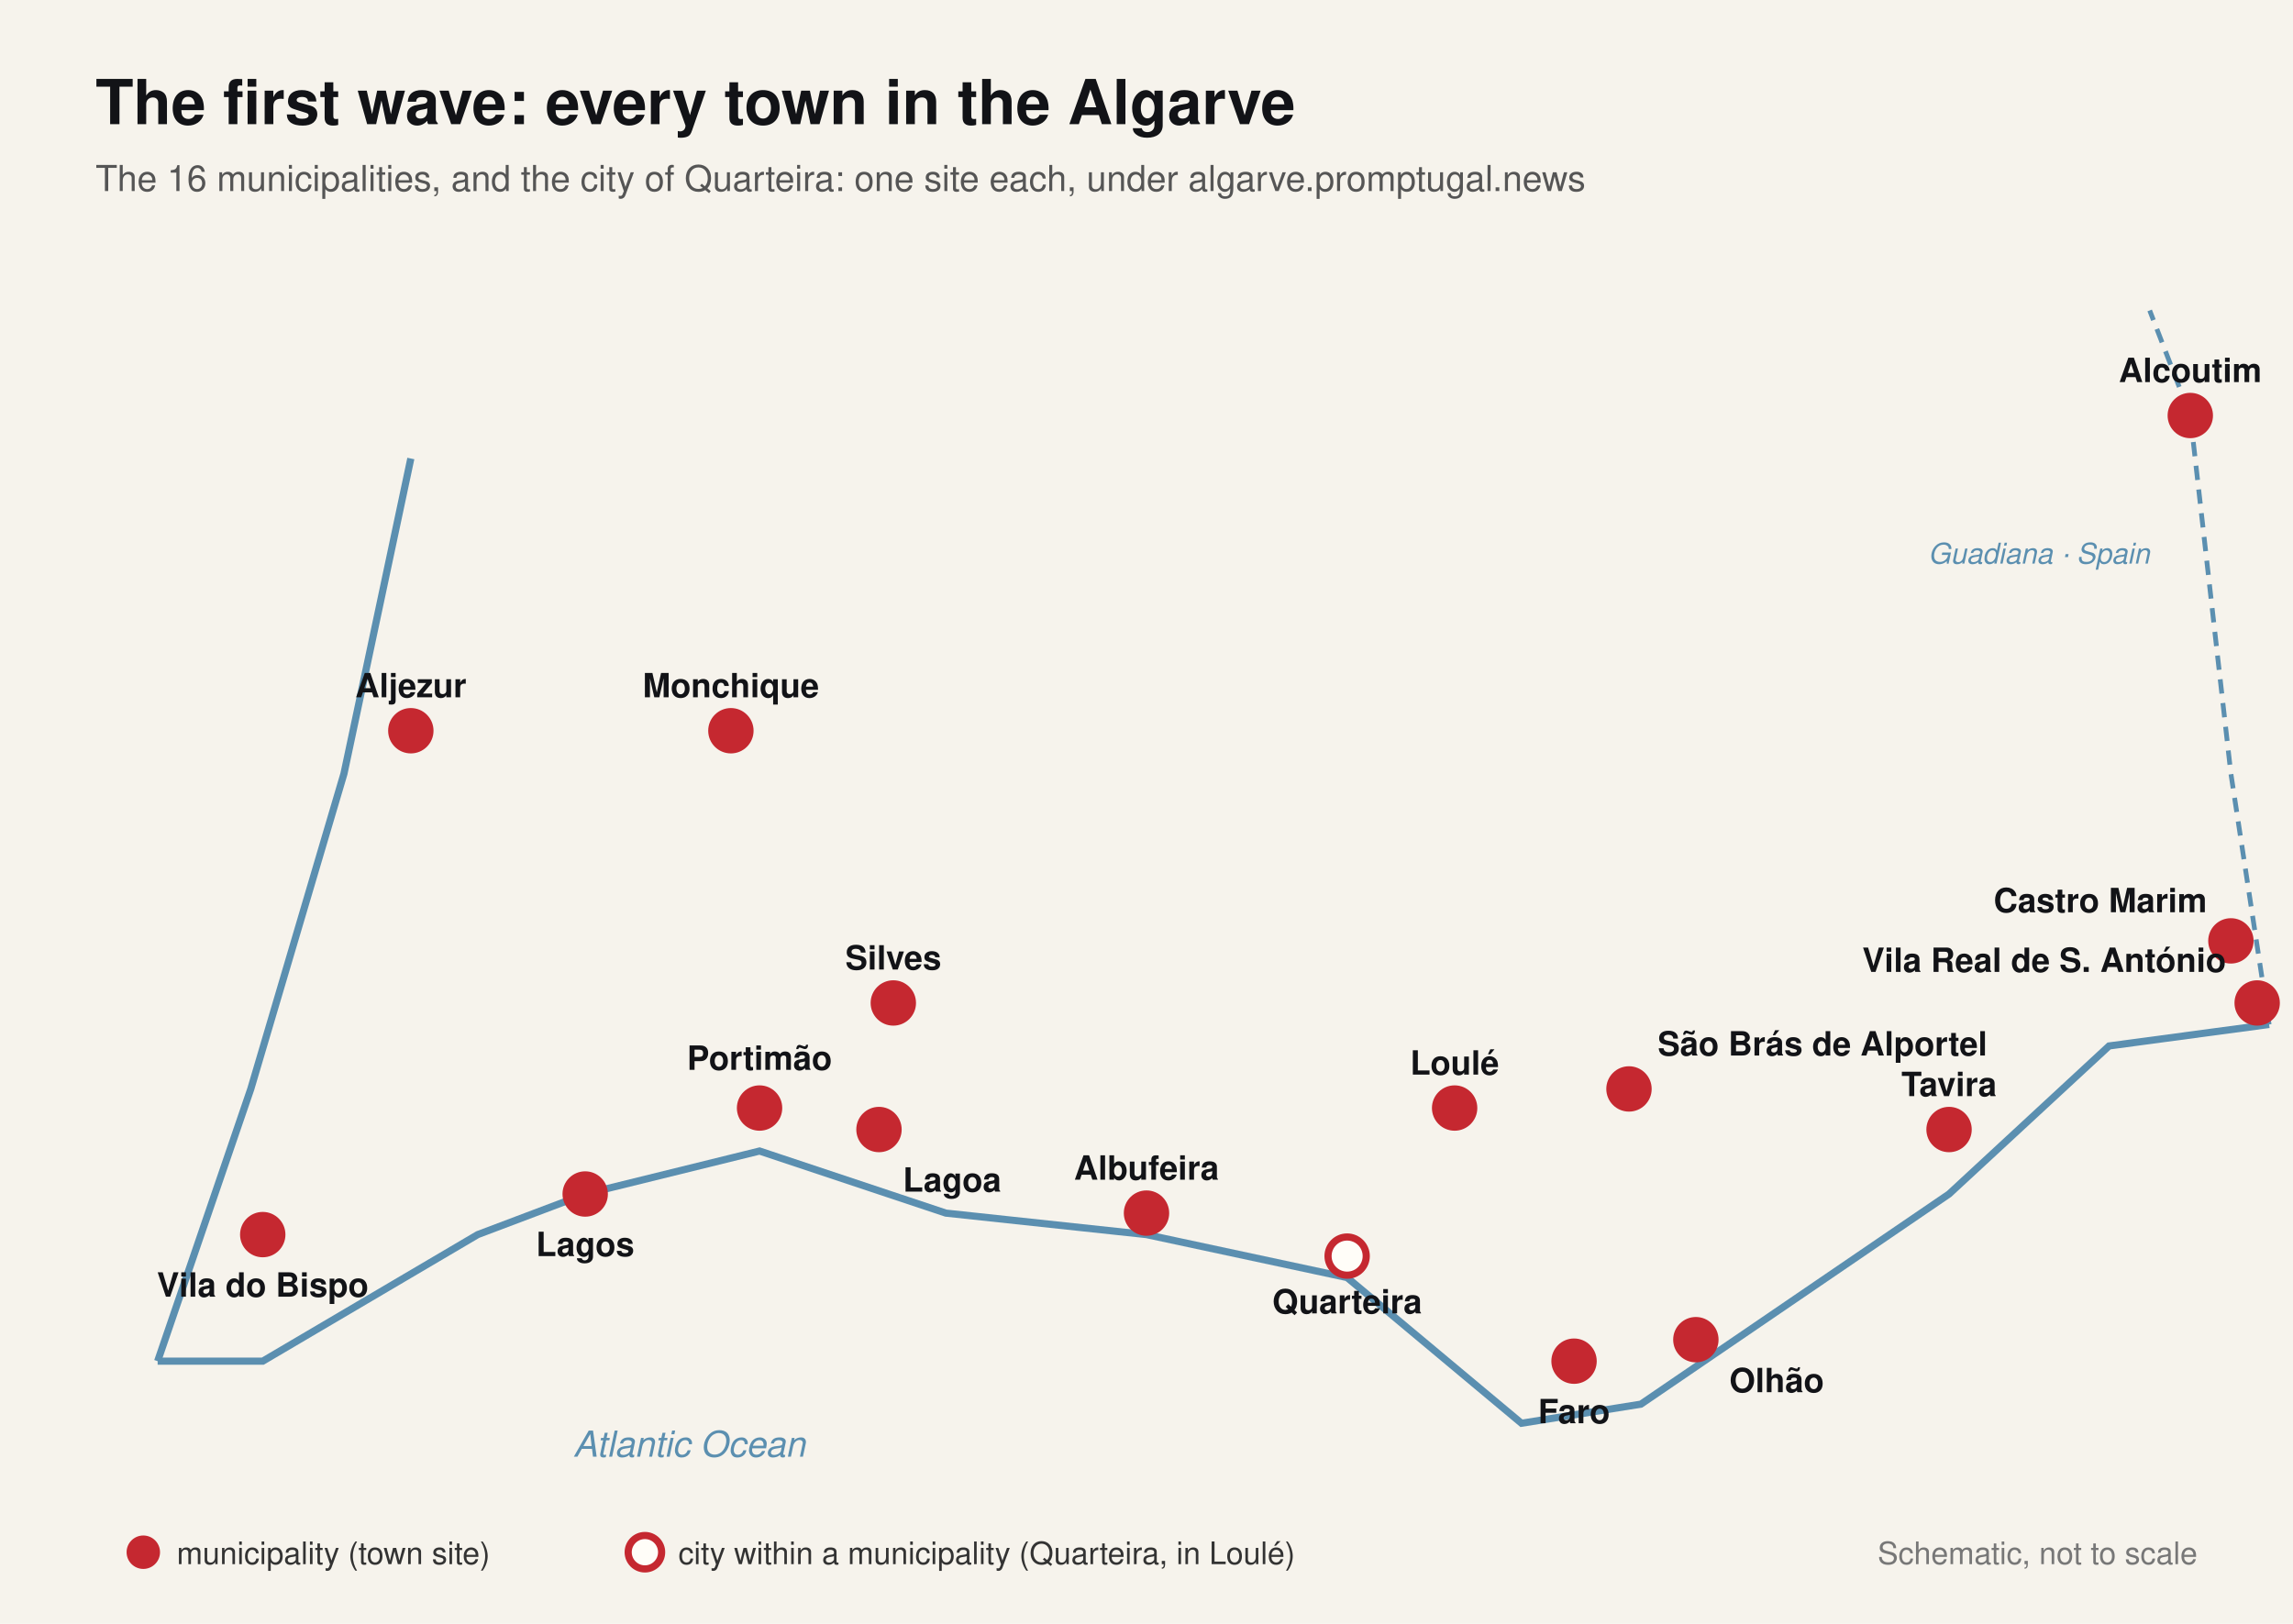
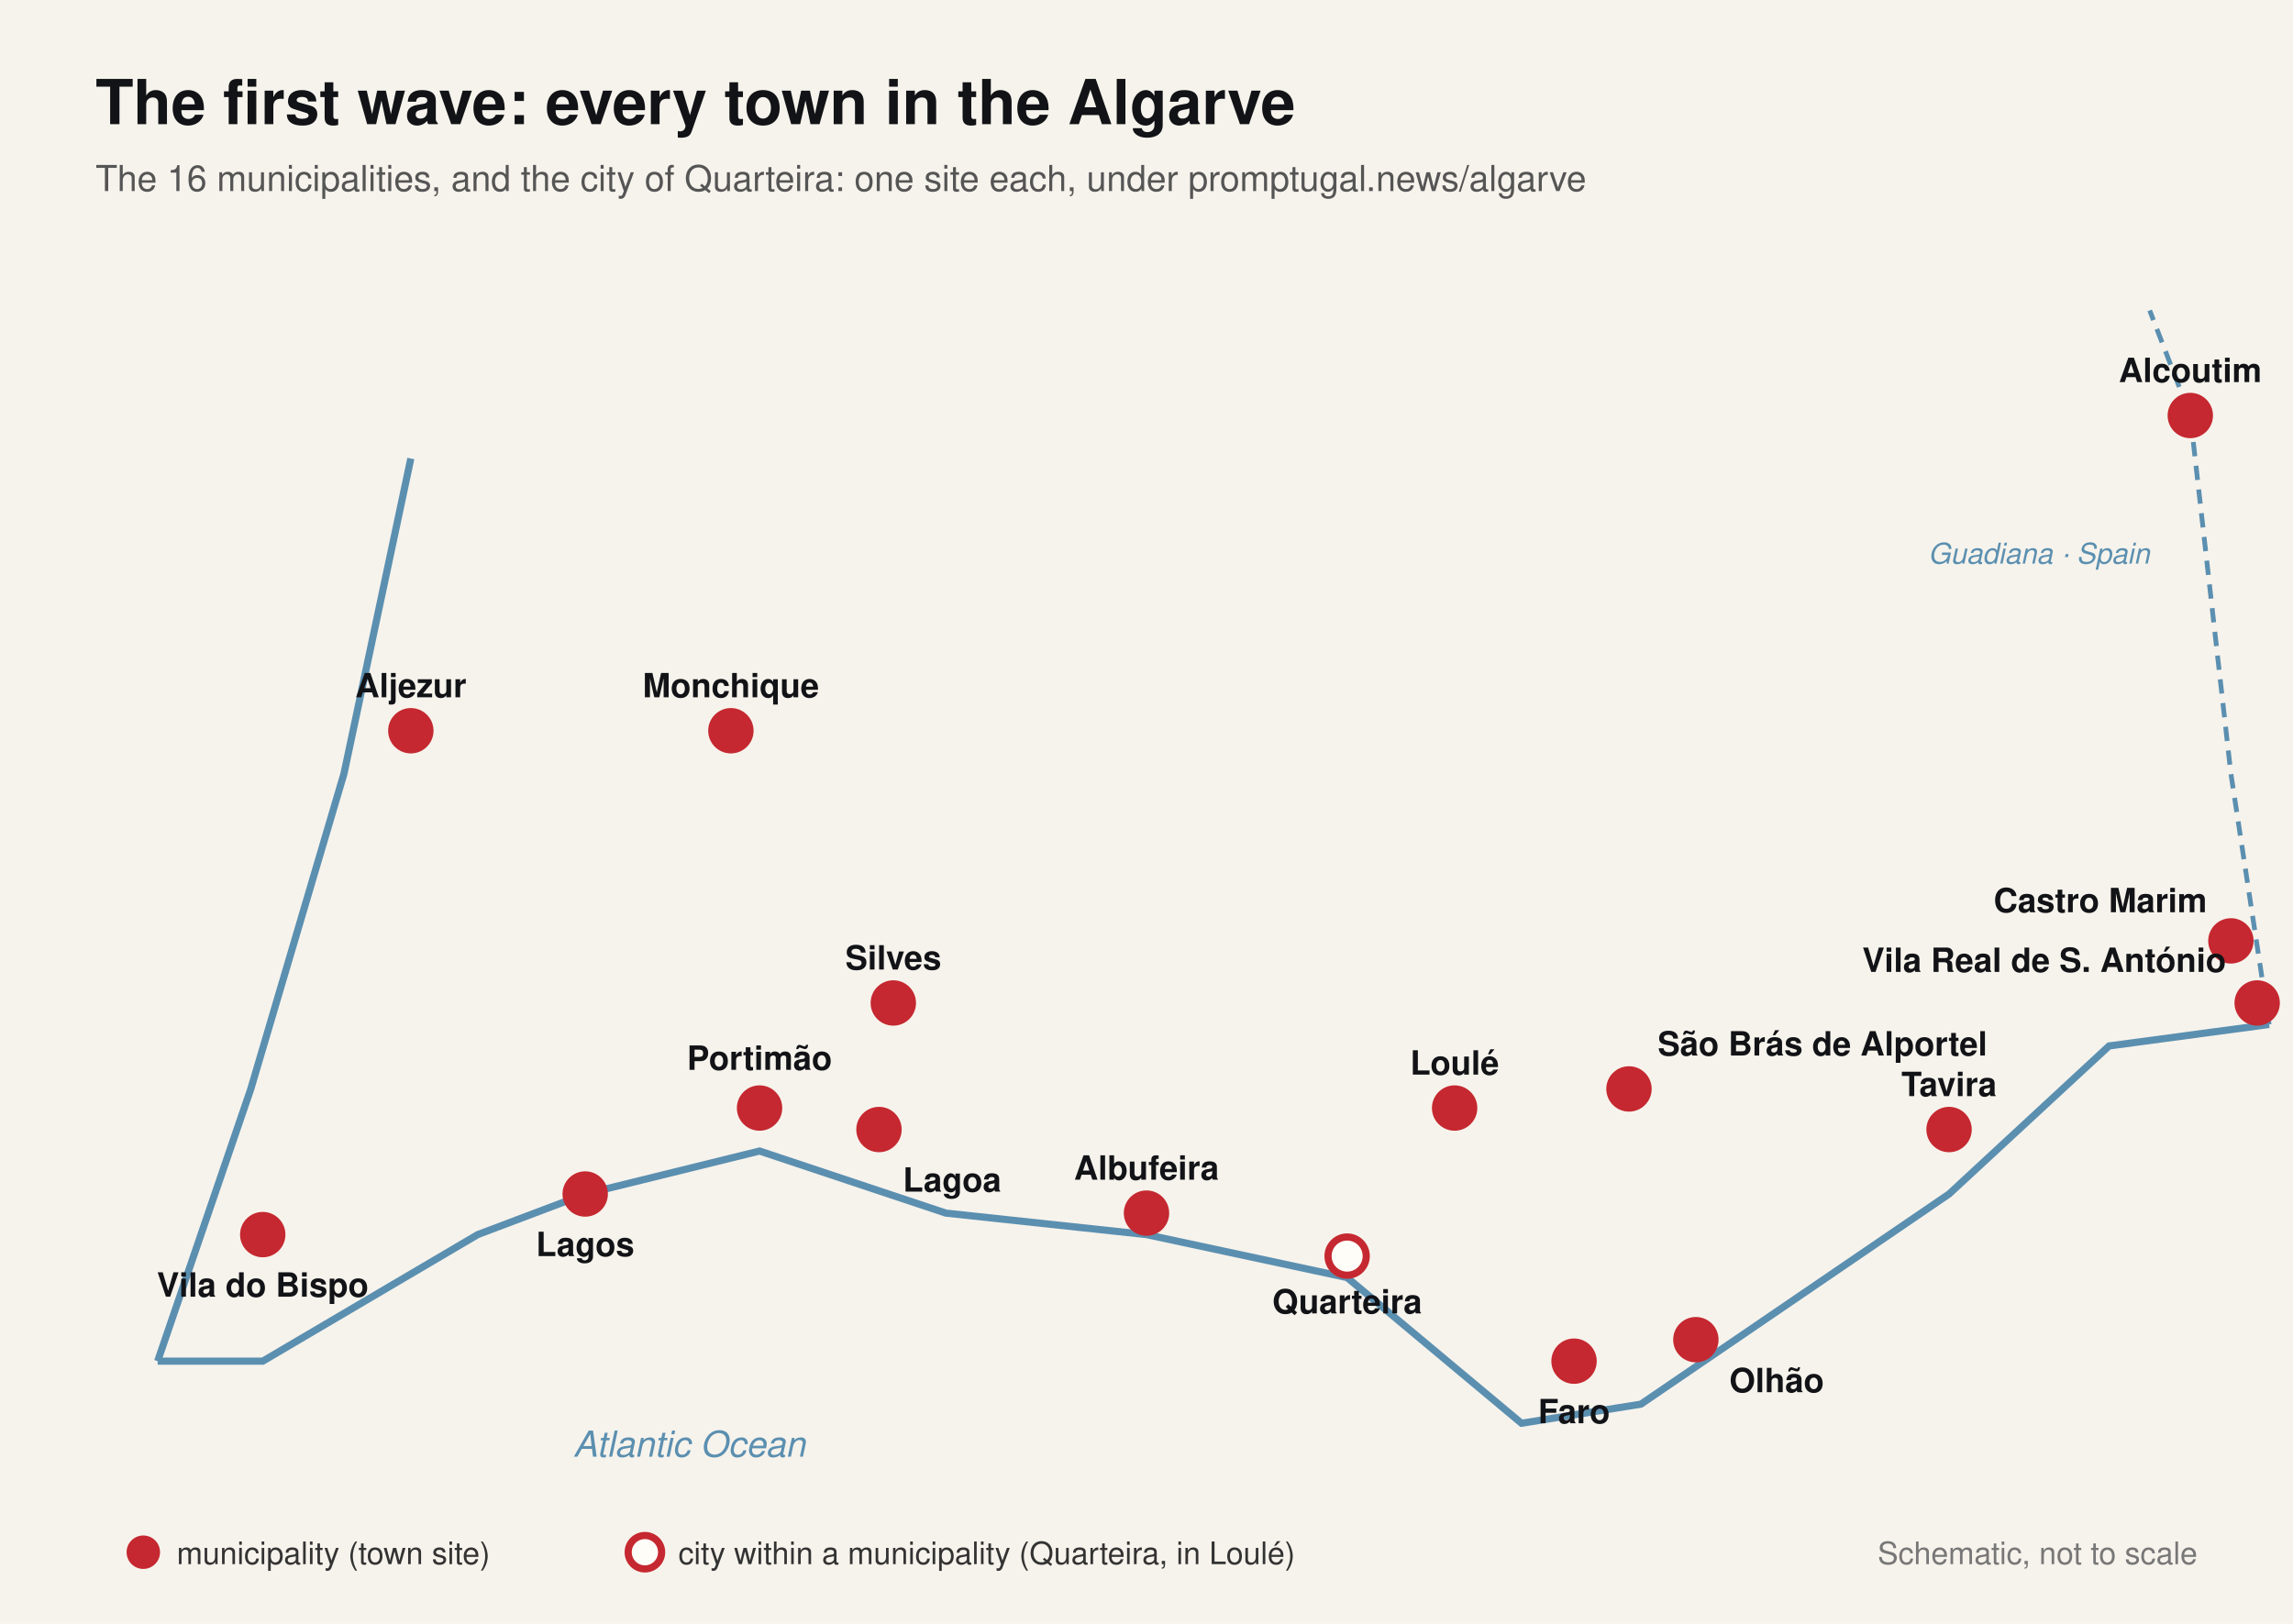
<svg xmlns="http://www.w3.org/2000/svg" viewBox="0 0 960 680" font-family="Helvetica, Arial, sans-serif">
  <rect width="960" height="680" fill="#f6f3ec" />
  <text x="40" y="52" font-size="26" font-weight="700" fill="#121317">The first wave: every town in the Algarve</text>
-   <text x="40" y="80" font-size="15" fill="#555">The 16 municipalities, and the city of Quarteira: one site each, under algarve.promptugal.news</text>
+   <text x="40" y="80" font-size="15" fill="#555">The 16 municipalities, and the city of Quarteira: one site each, under promptugal.news/algarve</text>
  <polyline points="66,570 110,570 200,517 245,500 318,482 396,508 480,517 564,535 637,596 687,588 816,500 883,438 950,429" fill="none" stroke="#5b8fb0" stroke-width="3" />
  <polyline points="66,570 105,456 144,324 172,192" fill="none" stroke="#5b8fb0" stroke-width="3" />
  <polyline points="950,429 934,324 917,174 900,130" fill="none" stroke="#5b8fb0" stroke-width="2" stroke-dasharray="6 4" />
  <text x="240" y="610" font-size="15" fill="#5b8fb0" font-style="italic">Atlantic Ocean</text>
  <text x="900" y="236" text-anchor="end" font-size="12" fill="#5b8fb0" font-style="italic">Guadiana · Spain</text>
  <circle cx="172" cy="306" r="8" fill="#c52830" stroke="#c52830" stroke-width="3" />
  <text x="172" y="292" text-anchor="middle" font-size="14" font-weight="700" fill="#121317">Aljezur</text>
  <circle cx="110" cy="517" r="8" fill="#c52830" stroke="#c52830" stroke-width="3" />
  <text x="110" y="543" text-anchor="middle" font-size="14" font-weight="700" fill="#121317">Vila do Bispo</text>
  <circle cx="245" cy="500" r="8" fill="#c52830" stroke="#c52830" stroke-width="3" />
  <text x="245" y="526" text-anchor="middle" font-size="14" font-weight="700" fill="#121317">Lagos</text>
  <circle cx="306" cy="306" r="8" fill="#c52830" stroke="#c52830" stroke-width="3" />
  <text x="306" y="292" text-anchor="middle" font-size="14" font-weight="700" fill="#121317">Monchique</text>
  <circle cx="318" cy="464" r="8" fill="#c52830" stroke="#c52830" stroke-width="3" />
  <text x="318" y="448" text-anchor="middle" font-size="14" font-weight="700" fill="#121317">Portimão</text>
  <circle cx="368" cy="473" r="8" fill="#c52830" stroke="#c52830" stroke-width="3" />
  <text x="378" y="499" text-anchor="start" font-size="14" font-weight="700" fill="#121317">Lagoa</text>
  <circle cx="374" cy="420" r="8" fill="#c52830" stroke="#c52830" stroke-width="3" />
  <text x="374" y="406" text-anchor="middle" font-size="14" font-weight="700" fill="#121317">Silves</text>
  <circle cx="480" cy="508" r="8" fill="#c52830" stroke="#c52830" stroke-width="3" />
  <text x="480" y="494" text-anchor="middle" font-size="14" font-weight="700" fill="#121317">Albufeira</text>
  <circle cx="609" cy="464" r="8" fill="#c52830" stroke="#c52830" stroke-width="3" />
  <text x="609" y="450" text-anchor="middle" font-size="14" font-weight="700" fill="#121317">Loulé</text>
  <circle cx="564" cy="526" r="8" fill="#fffdf8" stroke="#c52830" stroke-width="3" />
  <text x="564" y="550" text-anchor="middle" font-size="14" font-weight="700" fill="#121317">Quarteira</text>
  <circle cx="682" cy="456" r="8" fill="#c52830" stroke="#c52830" stroke-width="3" />
  <text x="694" y="442" text-anchor="start" font-size="14" font-weight="700" fill="#121317">São Brás de Alportel</text>
  <circle cx="659" cy="570" r="8" fill="#c52830" stroke="#c52830" stroke-width="3" />
  <text x="659" y="596" text-anchor="middle" font-size="14" font-weight="700" fill="#121317">Faro</text>
  <circle cx="710" cy="561" r="8" fill="#c52830" stroke="#c52830" stroke-width="3" />
  <text x="724" y="583" text-anchor="start" font-size="14" font-weight="700" fill="#121317">Olhão</text>
  <circle cx="816" cy="473" r="8" fill="#c52830" stroke="#c52830" stroke-width="3" />
  <text x="816" y="459" text-anchor="middle" font-size="14" font-weight="700" fill="#121317">Tavira</text>
  <circle cx="934" cy="394" r="8" fill="#c52830" stroke="#c52830" stroke-width="3" />
  <text x="924" y="382" text-anchor="end" font-size="14" font-weight="700" fill="#121317">Castro Marim</text>
  <circle cx="945" cy="420" r="8" fill="#c52830" stroke="#c52830" stroke-width="3" />
  <text x="932" y="407" text-anchor="end" font-size="14" font-weight="700" fill="#121317">Vila Real de S. António</text>
  <circle cx="917" cy="174" r="8" fill="#c52830" stroke="#c52830" stroke-width="3" />
  <text x="917" y="160" text-anchor="middle" font-size="14" font-weight="700" fill="#121317">Alcoutim</text>
  <g font-size="13" fill="#333">
    <circle cx="60" cy="650" r="7" fill="#c52830" />
    <text x="74" y="655">municipality (town site)</text>
    <circle cx="270" cy="650" r="7" fill="#fffdf8" stroke="#c52830" stroke-width="3" />
    <text x="284" y="655">city within a municipality (Quarteira, in Loulé)</text>
    <text x="920" y="655" text-anchor="end" fill="#777">Schematic, not to scale</text>
  </g>
</svg>
